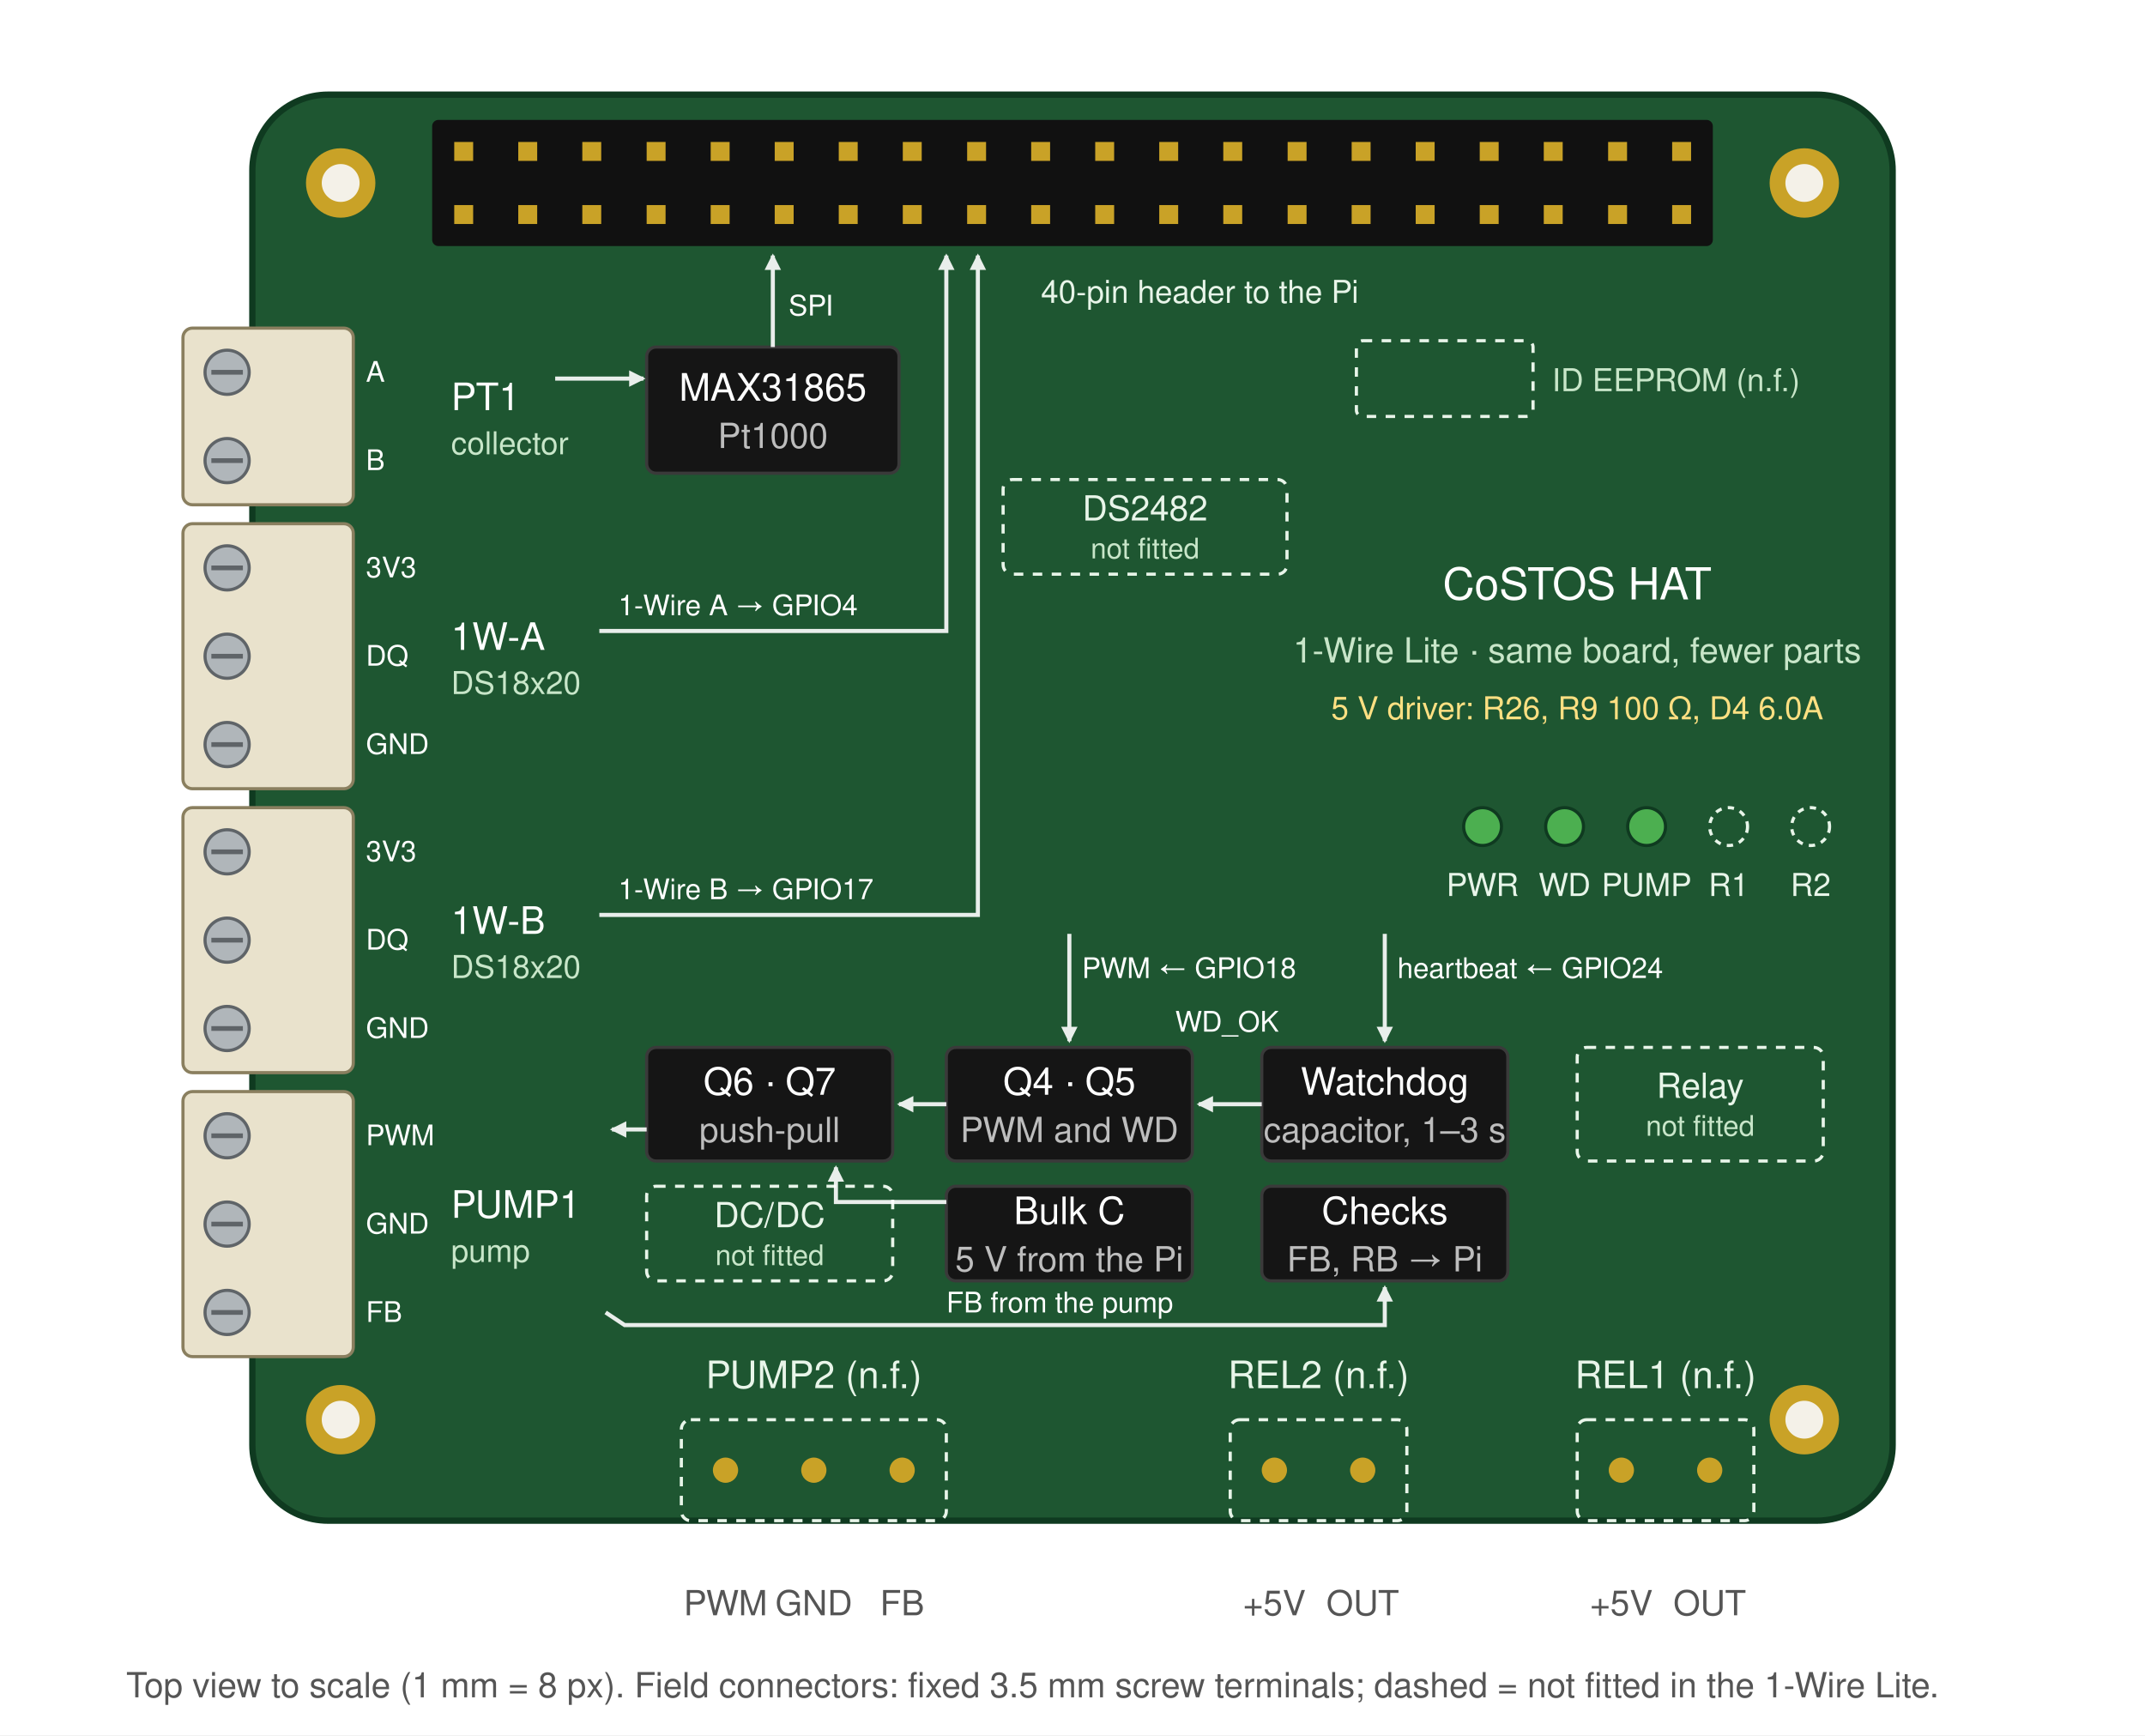
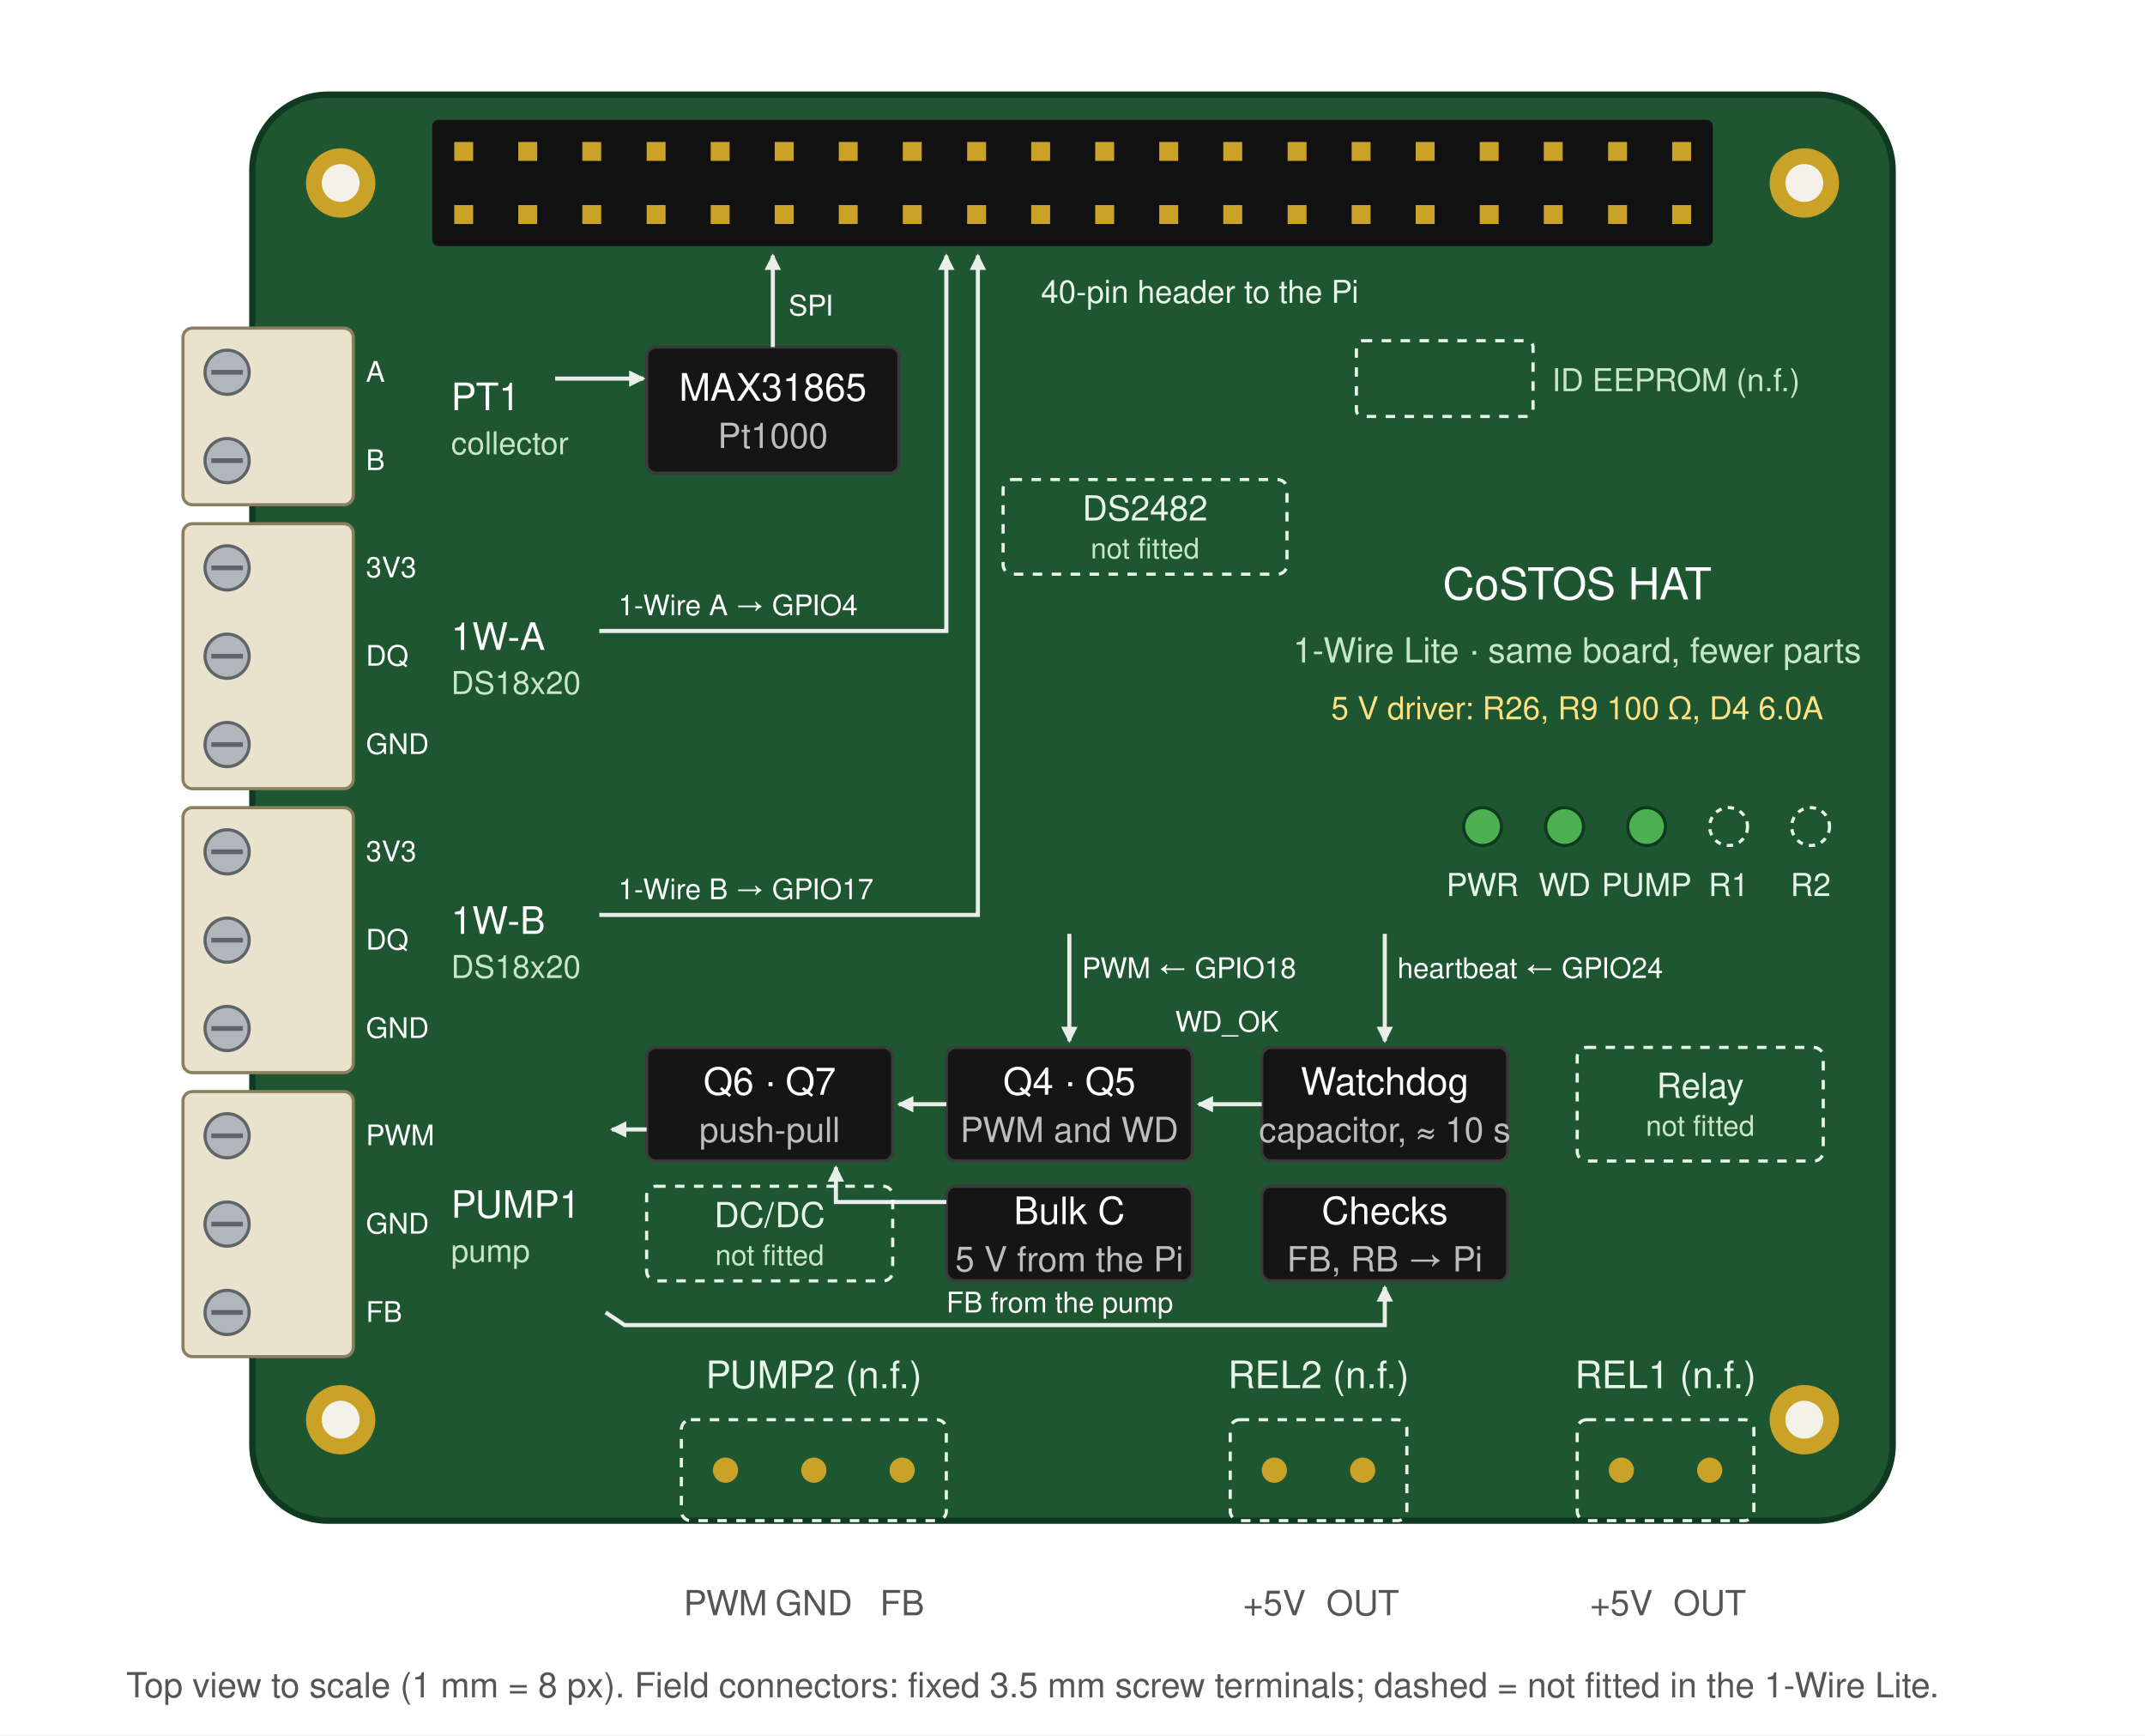
<svg xmlns="http://www.w3.org/2000/svg" width="680" height="550" viewBox="0 0 680 550" font-family="Helvetica, Arial, sans-serif">
  <rect width="680" height="550" fill="white" />
  <rect x="80" y="30" width="520" height="452" rx="24" fill="#1E5631" stroke="#0F3A20" stroke-width="2" />
  <circle cx="108" cy="58" r="11" fill="#C9A227" />
  <circle cx="108" cy="58" r="6" fill="#F4F1E8" />
  <circle cx="572" cy="58" r="11" fill="#C9A227" />
  <circle cx="572" cy="58" r="6" fill="#F4F1E8" />
  <circle cx="108" cy="450" r="11" fill="#C9A227" />
  <circle cx="108" cy="450" r="6" fill="#F4F1E8" />
  <circle cx="572" cy="450" r="11" fill="#C9A227" />
  <circle cx="572" cy="450" r="6" fill="#F4F1E8" />
  <rect x="137" y="38" width="406" height="40" rx="2" fill="#111111" />
  <rect x="144.0" y="45" width="6" height="6" fill="#C9A227" />
  <rect x="144.0" y="65" width="6" height="6" fill="#C9A227" />
  <rect x="164.3" y="45" width="6" height="6" fill="#C9A227" />
  <rect x="164.3" y="65" width="6" height="6" fill="#C9A227" />
  <rect x="184.6" y="45" width="6" height="6" fill="#C9A227" />
  <rect x="184.6" y="65" width="6" height="6" fill="#C9A227" />
  <rect x="205.0" y="45" width="6" height="6" fill="#C9A227" />
  <rect x="205.0" y="65" width="6" height="6" fill="#C9A227" />
  <rect x="225.3" y="45" width="6" height="6" fill="#C9A227" />
  <rect x="225.3" y="65" width="6" height="6" fill="#C9A227" />
  <rect x="245.6" y="45" width="6" height="6" fill="#C9A227" />
  <rect x="245.6" y="65" width="6" height="6" fill="#C9A227" />
  <rect x="265.9" y="45" width="6" height="6" fill="#C9A227" />
  <rect x="265.9" y="65" width="6" height="6" fill="#C9A227" />
  <rect x="286.2" y="45" width="6" height="6" fill="#C9A227" />
  <rect x="286.2" y="65" width="6" height="6" fill="#C9A227" />
  <rect x="306.6" y="45" width="6" height="6" fill="#C9A227" />
  <rect x="306.6" y="65" width="6" height="6" fill="#C9A227" />
  <rect x="326.9" y="45" width="6" height="6" fill="#C9A227" />
  <rect x="326.9" y="65" width="6" height="6" fill="#C9A227" />
  <rect x="347.2" y="45" width="6" height="6" fill="#C9A227" />
  <rect x="347.2" y="65" width="6" height="6" fill="#C9A227" />
  <rect x="367.5" y="45" width="6" height="6" fill="#C9A227" />
  <rect x="367.5" y="65" width="6" height="6" fill="#C9A227" />
  <rect x="387.8" y="45" width="6" height="6" fill="#C9A227" />
  <rect x="387.8" y="65" width="6" height="6" fill="#C9A227" />
  <rect x="408.2" y="45" width="6" height="6" fill="#C9A227" />
  <rect x="408.2" y="65" width="6" height="6" fill="#C9A227" />
  <rect x="428.5" y="45" width="6" height="6" fill="#C9A227" />
  <rect x="428.5" y="65" width="6" height="6" fill="#C9A227" />
  <rect x="448.8" y="45" width="6" height="6" fill="#C9A227" />
  <rect x="448.8" y="65" width="6" height="6" fill="#C9A227" />
  <rect x="469.1" y="45" width="6" height="6" fill="#C9A227" />
  <rect x="469.1" y="65" width="6" height="6" fill="#C9A227" />
  <rect x="489.4" y="45" width="6" height="6" fill="#C9A227" />
  <rect x="489.4" y="65" width="6" height="6" fill="#C9A227" />
  <rect x="509.8" y="45" width="6" height="6" fill="#C9A227" />
  <rect x="509.8" y="65" width="6" height="6" fill="#C9A227" />
  <rect x="530.1" y="45" width="6" height="6" fill="#C9A227" />
  <rect x="530.1" y="65" width="6" height="6" fill="#C9A227" />
  <text class="ts" x="330" y="96" text-anchor="start" style="font-size:10px;font-weight:400;fill:#E8F5E9">40-pin header to the Pi</text>
  <rect x="430" y="108" width="56" height="24" rx="2" fill="none" stroke="#E8F5E9" stroke-width="1" stroke-dasharray="3 3" />
  <text class="ts" x="492" y="124" text-anchor="start" style="font-size:10px;font-weight:400;fill:#C8E6C9">ID EEPROM (n.f.)</text>
  <text class="ts" x="116" y="121" text-anchor="start" style="font-size:9px;font-weight:400;fill:#ffffff">A</text>
  <text class="ts" x="116" y="149" text-anchor="start" style="font-size:9px;font-weight:400;fill:#ffffff">B</text>
  <rect x="58" y="104" width="54" height="56" rx="3" fill="#E9E2CC" stroke="#8A7F5F" stroke-width="1" />
  <circle cx="72" cy="118" r="7" fill="#B0B6BA" stroke="#5F6468" />
  <line x1="67" y1="118" x2="77" y2="118" stroke="#5F6468" stroke-width="1.5" />
  <circle cx="72" cy="146" r="7" fill="#B0B6BA" stroke="#5F6468" />
  <line x1="67" y1="146" x2="77" y2="146" stroke="#5F6468" stroke-width="1.5" />
  <text class="th" x="143" y="130.0" text-anchor="start" style="font-size:12px;font-weight:500;fill:#ffffff">PT1</text>
  <text class="ts" x="143" y="144.0" text-anchor="start" style="font-size:10px;font-weight:400;fill:#C8E6C9">collector</text>
  <text class="ts" x="116" y="183" text-anchor="start" style="font-size:9px;font-weight:400;fill:#ffffff">3V3</text>
  <text class="ts" x="116" y="211" text-anchor="start" style="font-size:9px;font-weight:400;fill:#ffffff">DQ</text>
  <text class="ts" x="116" y="239" text-anchor="start" style="font-size:9px;font-weight:400;fill:#ffffff">GND</text>
  <rect x="58" y="166" width="54" height="84" rx="3" fill="#E9E2CC" stroke="#8A7F5F" stroke-width="1" />
  <circle cx="72" cy="180" r="7" fill="#B0B6BA" stroke="#5F6468" />
  <line x1="67" y1="180" x2="77" y2="180" stroke="#5F6468" stroke-width="1.5" />
  <circle cx="72" cy="208" r="7" fill="#B0B6BA" stroke="#5F6468" />
  <line x1="67" y1="208" x2="77" y2="208" stroke="#5F6468" stroke-width="1.5" />
  <circle cx="72" cy="236" r="7" fill="#B0B6BA" stroke="#5F6468" />
  <line x1="67" y1="236" x2="77" y2="236" stroke="#5F6468" stroke-width="1.5" />
  <text class="th" x="143" y="206.0" text-anchor="start" style="font-size:12px;font-weight:500;fill:#ffffff">1W-A</text>
  <text class="ts" x="143" y="220.0" text-anchor="start" style="font-size:10px;font-weight:400;fill:#C8E6C9">DS18x20</text>
  <text class="ts" x="116" y="273" text-anchor="start" style="font-size:9px;font-weight:400;fill:#ffffff">3V3</text>
  <text class="ts" x="116" y="301" text-anchor="start" style="font-size:9px;font-weight:400;fill:#ffffff">DQ</text>
  <text class="ts" x="116" y="329" text-anchor="start" style="font-size:9px;font-weight:400;fill:#ffffff">GND</text>
  <rect x="58" y="256" width="54" height="84" rx="3" fill="#E9E2CC" stroke="#8A7F5F" stroke-width="1" />
  <circle cx="72" cy="270" r="7" fill="#B0B6BA" stroke="#5F6468" />
  <line x1="67" y1="270" x2="77" y2="270" stroke="#5F6468" stroke-width="1.5" />
  <circle cx="72" cy="298" r="7" fill="#B0B6BA" stroke="#5F6468" />
  <line x1="67" y1="298" x2="77" y2="298" stroke="#5F6468" stroke-width="1.5" />
  <circle cx="72" cy="326" r="7" fill="#B0B6BA" stroke="#5F6468" />
  <line x1="67" y1="326" x2="77" y2="326" stroke="#5F6468" stroke-width="1.5" />
  <text class="th" x="143" y="296.0" text-anchor="start" style="font-size:12px;font-weight:500;fill:#ffffff">1W-B</text>
  <text class="ts" x="143" y="310.0" text-anchor="start" style="font-size:10px;font-weight:400;fill:#C8E6C9">DS18x20</text>
  <text class="ts" x="116" y="363" text-anchor="start" style="font-size:9px;font-weight:400;fill:#ffffff">PWM</text>
  <text class="ts" x="116" y="391" text-anchor="start" style="font-size:9px;font-weight:400;fill:#ffffff">GND</text>
  <text class="ts" x="116" y="419" text-anchor="start" style="font-size:9px;font-weight:400;fill:#ffffff">FB</text>
  <rect x="58" y="346" width="54" height="84" rx="3" fill="#E9E2CC" stroke="#8A7F5F" stroke-width="1" />
  <circle cx="72" cy="360" r="7" fill="#B0B6BA" stroke="#5F6468" />
  <line x1="67" y1="360" x2="77" y2="360" stroke="#5F6468" stroke-width="1.5" />
  <circle cx="72" cy="388" r="7" fill="#B0B6BA" stroke="#5F6468" />
  <line x1="67" y1="388" x2="77" y2="388" stroke="#5F6468" stroke-width="1.5" />
  <circle cx="72" cy="416" r="7" fill="#B0B6BA" stroke="#5F6468" />
  <line x1="67" y1="416" x2="77" y2="416" stroke="#5F6468" stroke-width="1.5" />
  <text class="th" x="143" y="386.0" text-anchor="start" style="font-size:12px;font-weight:500;fill:#ffffff">PUMP1</text>
  <text class="ts" x="143" y="400.0" text-anchor="start" style="font-size:10px;font-weight:400;fill:#C8E6C9">pump</text>
  <rect x="216" y="450" width="84" height="32" rx="3" fill="none" stroke="#E8F5E9" stroke-width="1" stroke-dasharray="3 3" />
  <circle cx="230" cy="466" r="4" fill="#C9A227" />
  <text class="ts" x="230" y="512" text-anchor="middle" style="font-size:11px;font-weight:400;fill:#555555">PWM</text>
  <circle cx="258" cy="466" r="4" fill="#C9A227" />
  <text class="ts" x="258" y="512" text-anchor="middle" style="font-size:11px;font-weight:400;fill:#555555">GND</text>
  <circle cx="286" cy="466" r="4" fill="#C9A227" />
  <text class="ts" x="286" y="512" text-anchor="middle" style="font-size:11px;font-weight:400;fill:#555555">FB</text>
  <text class="th" x="258.0" y="440" text-anchor="middle" style="font-size:12px;font-weight:500;fill:#E8F5E9">PUMP2 (n.f.)</text>
  <rect x="390" y="450" width="56" height="32" rx="3" fill="none" stroke="#E8F5E9" stroke-width="1" stroke-dasharray="3 3" />
  <circle cx="404" cy="466" r="4" fill="#C9A227" />
  <text class="ts" x="404" y="512" text-anchor="middle" style="font-size:11px;font-weight:400;fill:#555555">+5V</text>
  <circle cx="432" cy="466" r="4" fill="#C9A227" />
  <text class="ts" x="432" y="512" text-anchor="middle" style="font-size:11px;font-weight:400;fill:#555555">OUT</text>
  <text class="th" x="418.0" y="440" text-anchor="middle" style="font-size:12px;font-weight:500;fill:#E8F5E9">REL2 (n.f.)</text>
  <rect x="500" y="450" width="56" height="32" rx="3" fill="none" stroke="#E8F5E9" stroke-width="1" stroke-dasharray="3 3" />
  <circle cx="514" cy="466" r="4" fill="#C9A227" />
  <text class="ts" x="514" y="512" text-anchor="middle" style="font-size:11px;font-weight:400;fill:#555555">+5V</text>
  <circle cx="542" cy="466" r="4" fill="#C9A227" />
  <text class="ts" x="542" y="512" text-anchor="middle" style="font-size:11px;font-weight:400;fill:#555555">OUT</text>
  <text class="th" x="528.0" y="440" text-anchor="middle" style="font-size:12px;font-weight:500;fill:#E8F5E9">REL1 (n.f.)</text>
  <defs>
    <marker id="fa" viewBox="0 0 10 10" refX="8" refY="5" markerWidth="5" markerHeight="5" orient="auto-start-reverse">
      <path d="M1 1L9 5L1 9Z" fill="#ffffff" />
    </marker>
  </defs>
  <rect x="205" y="110" width="80" height="40" rx="3" fill="#151515" stroke="#3a3a3a" stroke-width="1" />
  <text class="th" x="245.0" y="127.0" text-anchor="middle" style="font-size:12px;font-weight:500;fill:#ffffff">MAX31865</text>
  <text class="ts" x="245.0" y="142.0" text-anchor="middle" style="font-size:11px;font-weight:400;fill:#bdbdbd">Pt1000</text>
  <polyline points="176,120 204,120" fill="none" stroke="#ffffff" stroke-width="1.3" opacity="0.9" marker-end="url(#fa)" />
  <polyline points="245,110 245,81" fill="none" stroke="#ffffff" stroke-width="1.3" opacity="0.9" marker-end="url(#fa)" />
  <text class="ts" x="250" y="100" text-anchor="start" style="font-size:9px;font-weight:400;fill:#FFFFFF">SPI</text>
  <rect x="318" y="152" width="90" height="30" rx="3" fill="none" stroke="#E8F5E9" stroke-width="1" stroke-dasharray="3 3" />
  <text class="th" x="363.0" y="165.0" text-anchor="middle" style="font-size:11px;font-weight:500;fill:#E8F5E9">DS2482</text>
  <text class="ts" x="363.0" y="177.0" text-anchor="middle" style="font-size:9px;font-weight:400;fill:#C8E6C9">not fitted</text>
  <polyline points="190,200 300,200 300,81" fill="none" stroke="#ffffff" stroke-width="1.3" opacity="0.9" marker-end="url(#fa)" />
  <text class="ts" x="196" y="195" text-anchor="start" style="font-size:9px;font-weight:400;fill:#FFFFFF">1-Wire A → GPIO4</text>
  <polyline points="190,290 310,290 310,81" fill="none" stroke="#ffffff" stroke-width="1.3" opacity="0.9" marker-end="url(#fa)" />
  <text class="ts" x="196" y="285" text-anchor="start" style="font-size:9px;font-weight:400;fill:#FFFFFF">1-Wire B → GPIO17</text>
  <rect x="205" y="332" width="78" height="36" rx="3" fill="#151515" stroke="#3a3a3a" stroke-width="1" />
  <text class="th" x="244.0" y="347.0" text-anchor="middle" style="font-size:12px;font-weight:500;fill:#ffffff">Q6 · Q7</text>
  <text class="ts" x="244.0" y="362.0" text-anchor="middle" style="font-size:11px;font-weight:400;fill:#bdbdbd">push-pull</text>
  <rect x="300" y="332" width="78" height="36" rx="3" fill="#151515" stroke="#3a3a3a" stroke-width="1" />
  <text class="th" x="339.0" y="347.0" text-anchor="middle" style="font-size:12px;font-weight:500;fill:#ffffff">Q4 · Q5</text>
  <text class="ts" x="339.0" y="362.0" text-anchor="middle" style="font-size:11px;font-weight:400;fill:#bdbdbd">PWM and WD</text>
  <rect x="400" y="332" width="78" height="36" rx="3" fill="#151515" stroke="#3a3a3a" stroke-width="1" />
  <text class="th" x="439.0" y="347.0" text-anchor="middle" style="font-size:12px;font-weight:500;fill:#ffffff">Watchdog</text>
-   <text class="ts" x="439.0" y="362.0" text-anchor="middle" style="font-size:11px;font-weight:400;fill:#bdbdbd">capacitor, 1–3 s</text>
+   <text class="ts" x="439.0" y="362.0" text-anchor="middle" style="font-size:11px;font-weight:400;fill:#bdbdbd">capacitor, ≈ 10 s</text>
  <polyline points="339,296 339,330" fill="none" stroke="#ffffff" stroke-width="1.3" opacity="0.9" marker-end="url(#fa)" />
  <text class="ts" x="343" y="310" text-anchor="start" style="font-size:9px;font-weight:400;fill:#FFFFFF">PWM ← GPIO18</text>
  <polyline points="439,296 439,330" fill="none" stroke="#ffffff" stroke-width="1.3" opacity="0.9" marker-end="url(#fa)" />
  <text class="ts" x="443" y="310" text-anchor="start" style="font-size:9px;font-weight:400;fill:#FFFFFF">heartbeat ← GPIO24</text>
  <polyline points="400,350 380,350" fill="none" stroke="#ffffff" stroke-width="1.3" opacity="0.9" marker-end="url(#fa)" />
  <text class="ts" x="389" y="327" text-anchor="middle" style="font-size:9px;font-weight:400;fill:#FFFFFF">WD_OK</text>
  <polyline points="300,350 285,350" fill="none" stroke="#ffffff" stroke-width="1.3" opacity="0.9" marker-end="url(#fa)" />
  <polyline points="205,358 194,358" fill="none" stroke="#ffffff" stroke-width="1.3" opacity="0.9" marker-end="url(#fa)" />
  <rect x="300" y="376" width="78" height="30" rx="3" fill="#151515" stroke="#3a3a3a" stroke-width="1" />
  <text class="th" x="339.0" y="388.0" text-anchor="middle" style="font-size:12px;font-weight:500;fill:#ffffff">Bulk C</text>
  <text class="ts" x="339.0" y="403.0" text-anchor="middle" style="font-size:11px;font-weight:400;fill:#bdbdbd">5 V from the Pi</text>
  <rect x="400" y="376" width="78" height="30" rx="3" fill="#151515" stroke="#3a3a3a" stroke-width="1" />
  <text class="th" x="439.0" y="388.0" text-anchor="middle" style="font-size:12px;font-weight:500;fill:#ffffff">Checks</text>
  <text class="ts" x="439.0" y="403.0" text-anchor="middle" style="font-size:11px;font-weight:400;fill:#bdbdbd">FB, RB → Pi</text>
  <rect x="205" y="376" width="78" height="30" rx="3" fill="none" stroke="#E8F5E9" stroke-width="1" stroke-dasharray="3 3" />
  <text class="th" x="244.0" y="389.0" text-anchor="middle" style="font-size:11px;font-weight:500;fill:#E8F5E9">DC/DC</text>
  <text class="ts" x="244.0" y="401.0" text-anchor="middle" style="font-size:9px;font-weight:400;fill:#C8E6C9">not fitted</text>
  <rect x="500" y="332" width="78" height="36" rx="3" fill="none" stroke="#E8F5E9" stroke-width="1" stroke-dasharray="3 3" />
  <text class="th" x="539.0" y="348.0" text-anchor="middle" style="font-size:11px;font-weight:500;fill:#E8F5E9">Relay</text>
  <text class="ts" x="539.0" y="360.0" text-anchor="middle" style="font-size:9px;font-weight:400;fill:#C8E6C9">not fitted</text>
  <text class="ts" x="500" y="228" text-anchor="middle" style="font-size:10px;font-weight:400;fill:#FFE082">5 V driver: R26, R9 100 Ω, D4 6.0A</text>
  <polyline points="300,381 265,381 265,370" fill="none" stroke="#ffffff" stroke-width="1.3" opacity="0.9" marker-end="url(#fa)" />
  <polyline points="192,416 198,420 439,420 439,408" fill="none" stroke="#ffffff" stroke-width="1.3" opacity="0.9" marker-end="url(#fa)" />
  <text class="ts" x="300" y="416" text-anchor="start" style="font-size:9px;font-weight:400;fill:#FFFFFF">FB from the pump</text>
  <circle cx="470" cy="262" r="6" fill="#4CAF50" stroke="#0F3A20" />
  <text class="ts" x="470" y="284" text-anchor="middle" style="font-size:10px;font-weight:400;fill:#E8F5E9">PWR</text>
  <circle cx="496" cy="262" r="6" fill="#4CAF50" stroke="#0F3A20" />
  <text class="ts" x="496" y="284" text-anchor="middle" style="font-size:10px;font-weight:400;fill:#E8F5E9">WD</text>
  <circle cx="522" cy="262" r="6" fill="#4CAF50" stroke="#0F3A20" />
  <text class="ts" x="522" y="284" text-anchor="middle" style="font-size:10px;font-weight:400;fill:#E8F5E9">PUMP</text>
  <circle cx="548" cy="262" r="6" fill="none" stroke="#E8F5E9" stroke-dasharray="2 2" />
  <text class="ts" x="548" y="284" text-anchor="middle" style="font-size:10px;font-weight:400;fill:#E8F5E9">R1</text>
  <circle cx="574" cy="262" r="6" fill="none" stroke="#E8F5E9" stroke-dasharray="2 2" />
  <text class="ts" x="574" y="284" text-anchor="middle" style="font-size:10px;font-weight:400;fill:#E8F5E9">R2</text>
  <text class="th" x="500" y="190" text-anchor="middle" style="font-size:14px;font-weight:500;fill:#ffffff">CoSTOS HAT</text>
  <text class="ts" x="500" y="210" text-anchor="middle" style="font-size:11px;font-weight:400;fill:#C8E6C9">1-Wire Lite · same board, fewer parts</text>
  <text class="ts" x="40" y="538" text-anchor="start" style="font-size:11px;font-weight:400;fill:#555555">Top view to scale (1 mm = 8 px). Field connectors: fixed 3.5 mm screw terminals; dashed = not fitted in the 1-Wire Lite.</text>
</svg>
